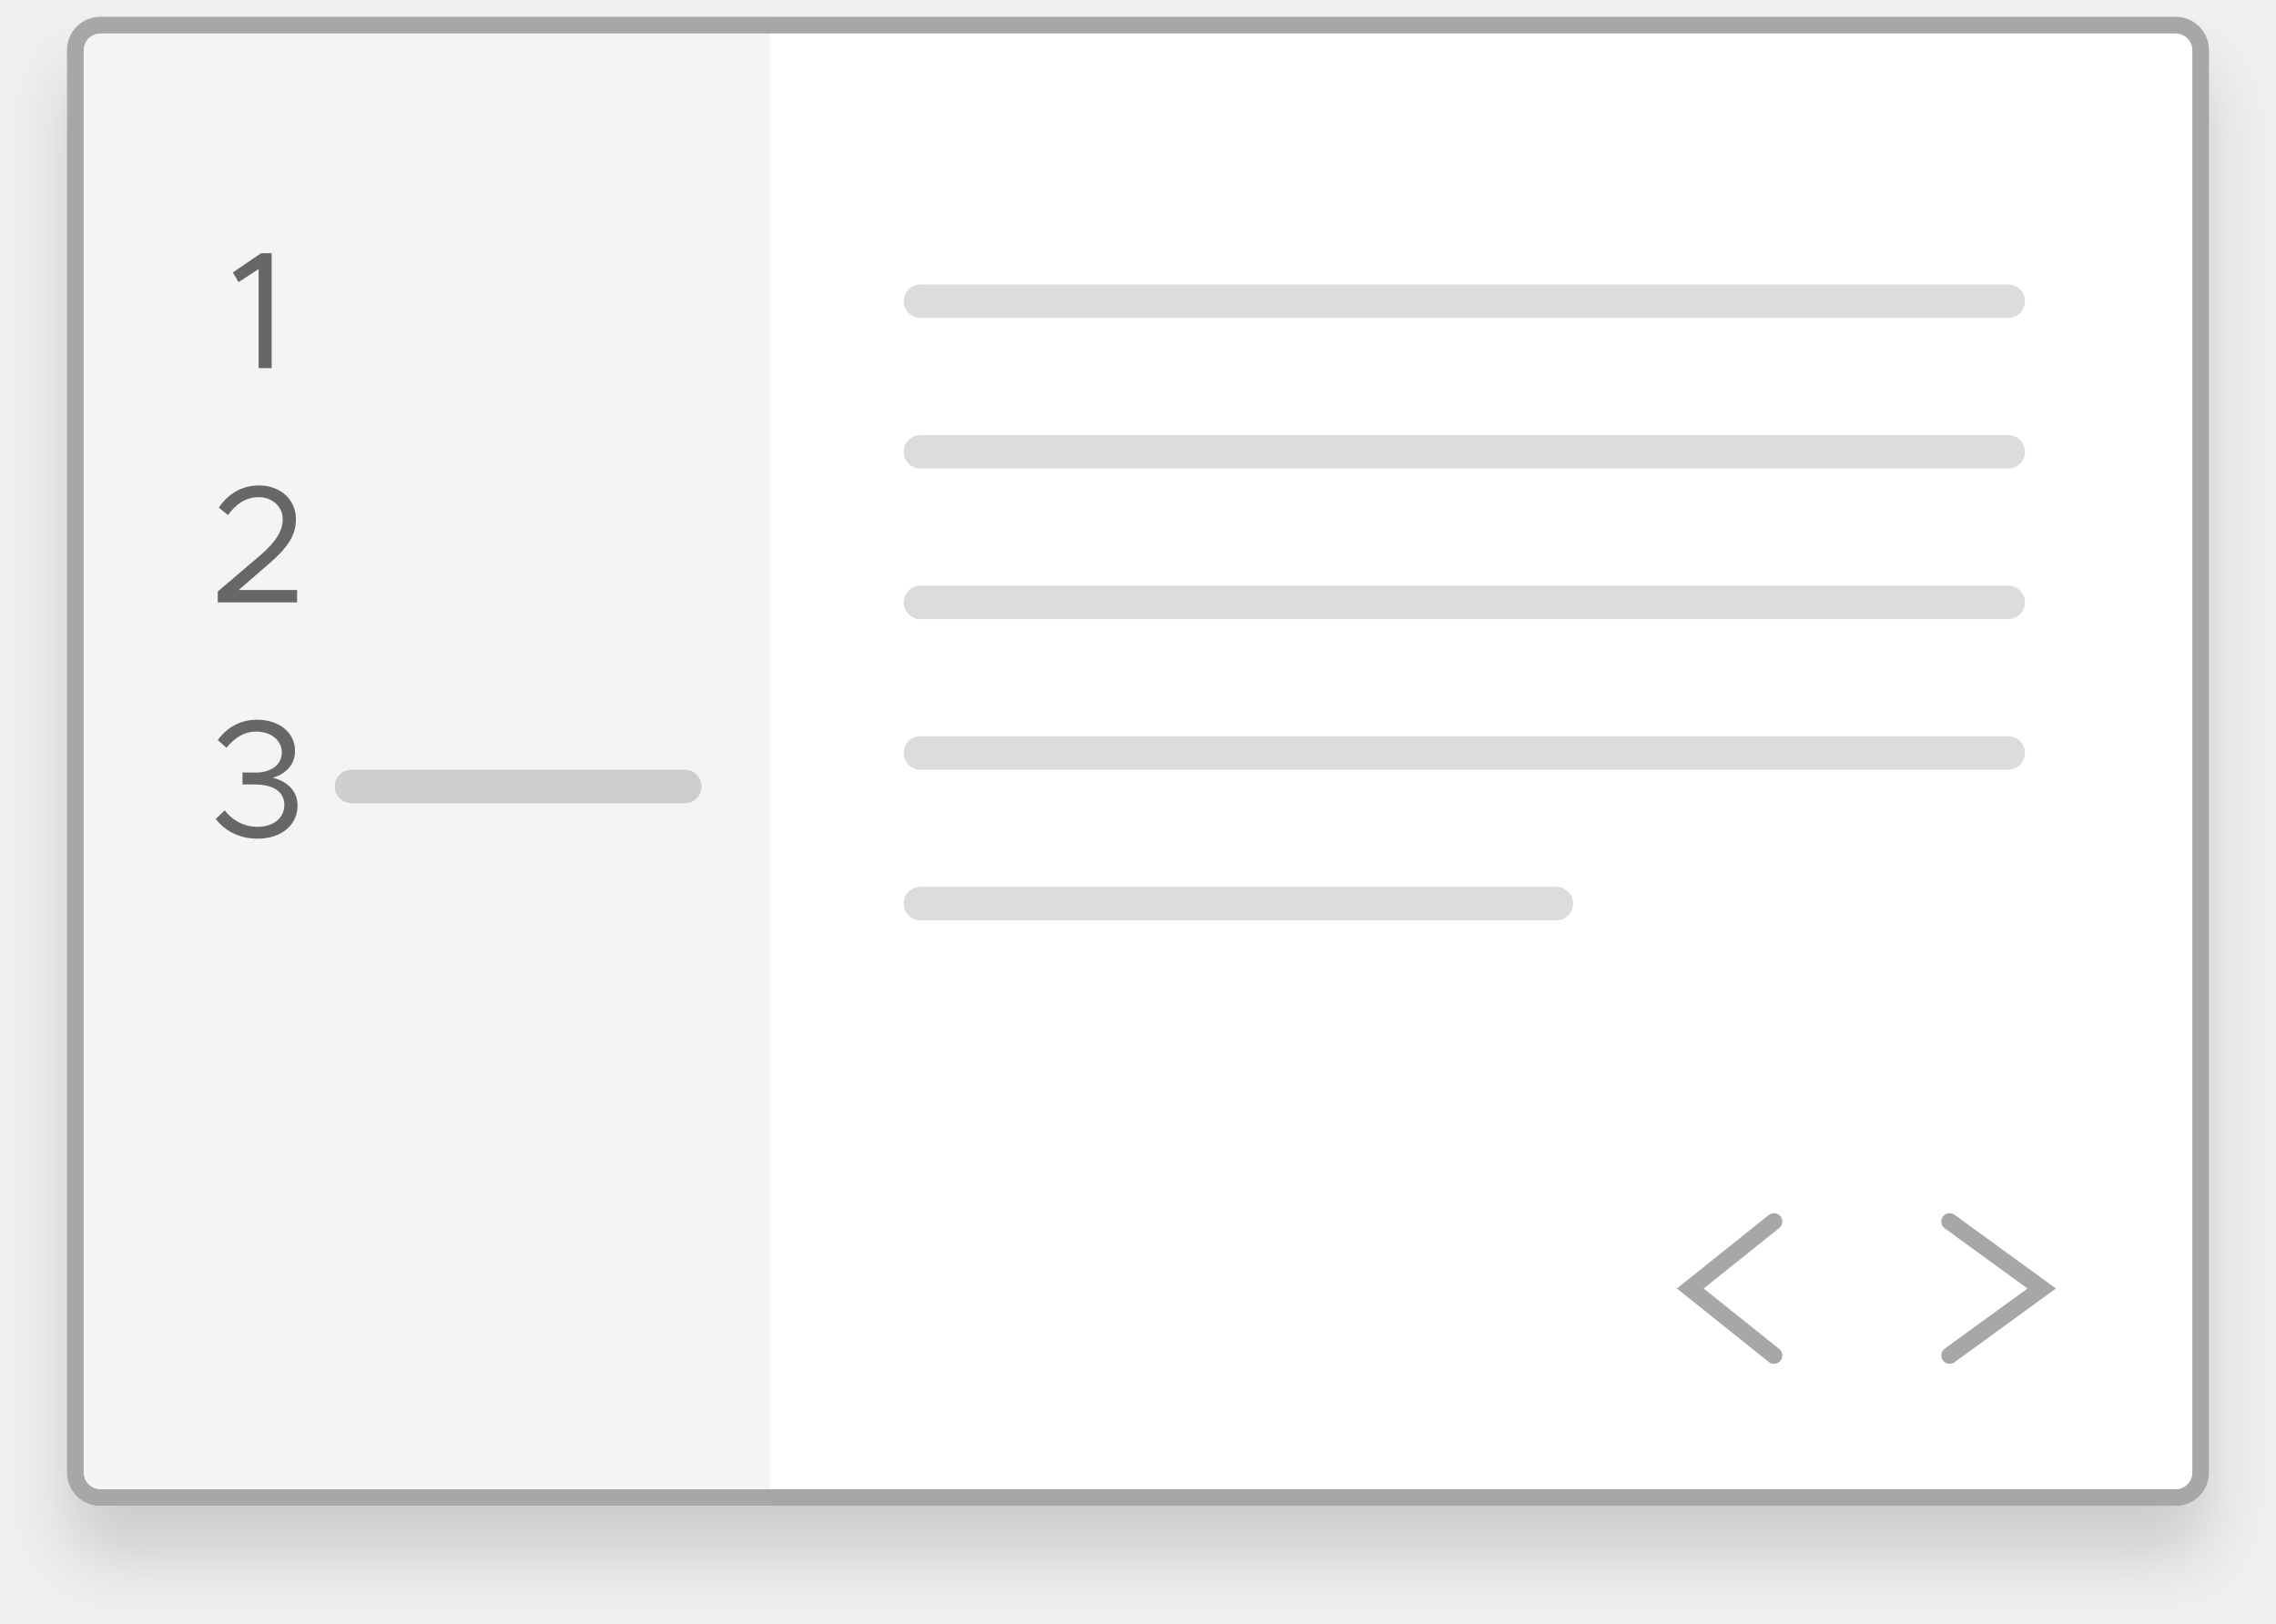
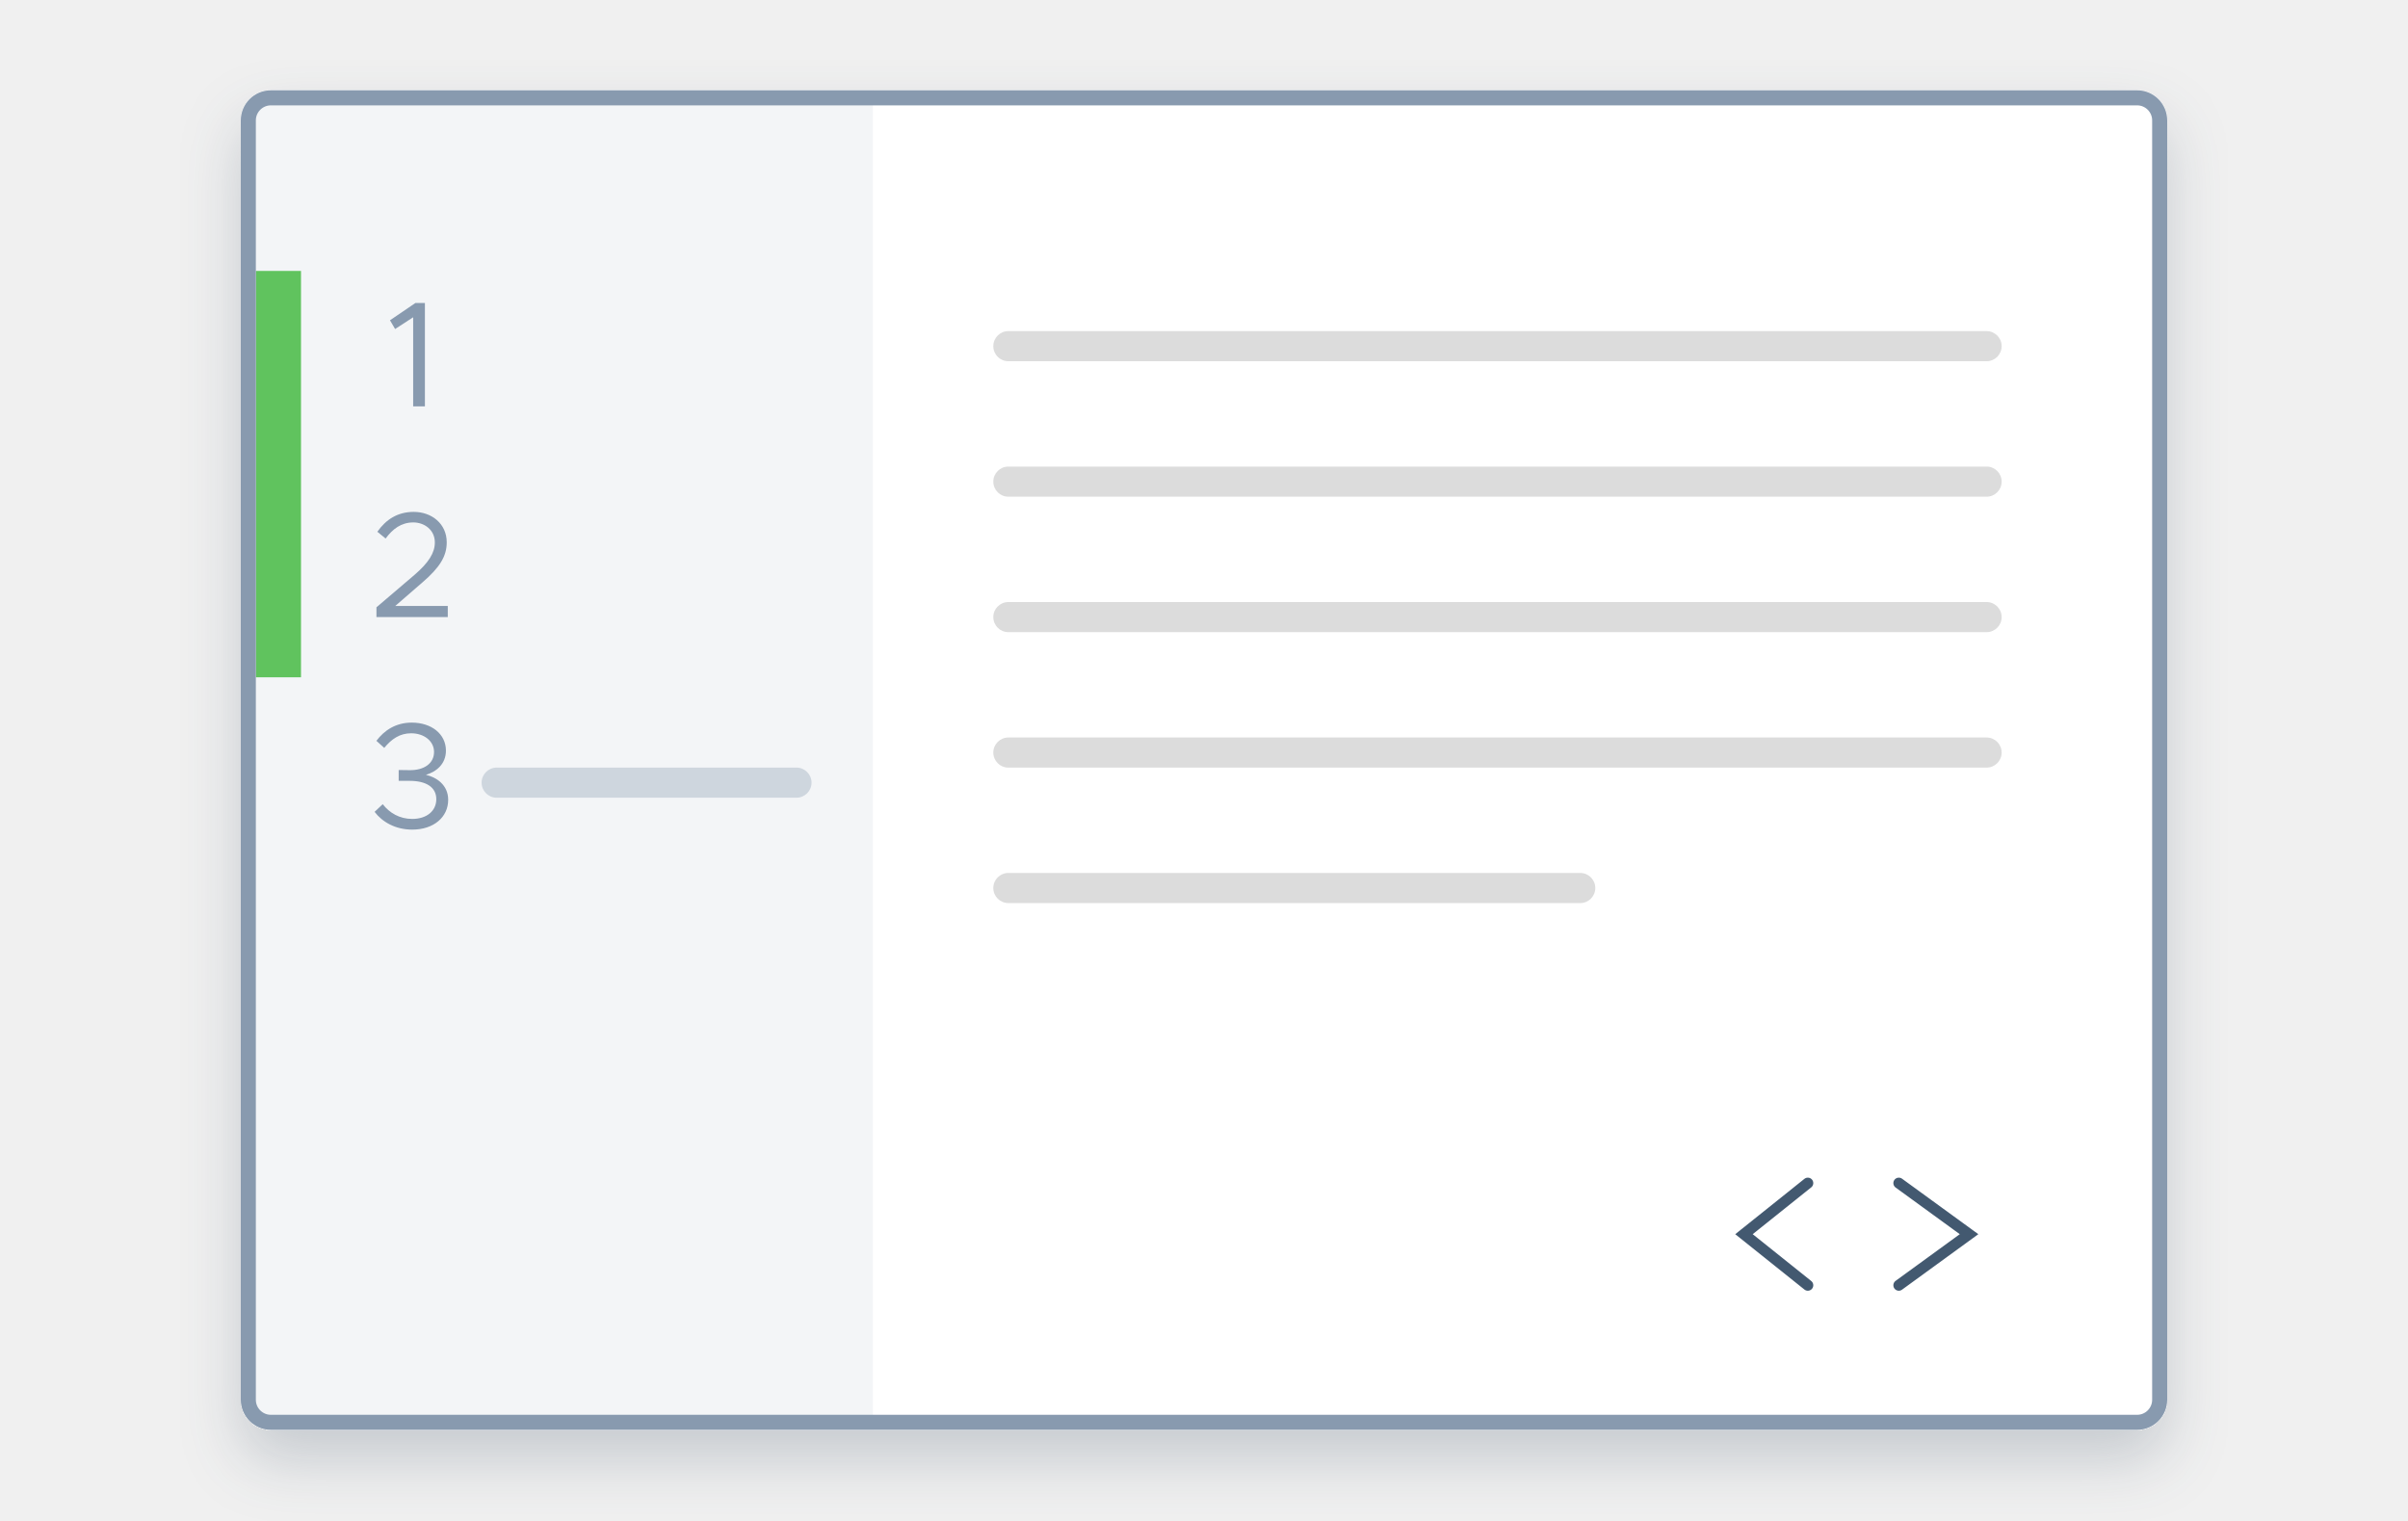
- <svg xmlns="http://www.w3.org/2000/svg" width="136" height="97" viewBox="0 0 136 97" fill="none">
-   <g filter="url(#filter0_d)">
-     <rect x="4" y="1" width="128" height="89" rx="2" fill="white" />
+ <svg xmlns="http://www.w3.org/2000/svg" width="160" height="101" fill="none">
+   <g filter="url(#wizard__a)">
+     <rect x="16" y="6" width="128" height="89" rx="2" fill="#fff" />
+     <path d="M126.167 78.606 130.834 82l-4.667 3.394m-6.046-6.788L115.878 82l4.243 3.394" stroke="#435970" stroke-width=".725" stroke-linecap="round" />
+     <path d="M16 8a2 2 0 0 1 2-2h40v89H18a2 2 0 0 1-2-2V8Z" fill="#F3F5F7" />
+     <rect opacity=".4" x="66" y="22" width="67" height="2" rx="1" fill="#A7A7A7" />
+     <rect opacity=".4" x="66" y="31" width="67" height="2" rx="1" fill="#A7A7A7" />
+     <rect opacity=".4" x="66" y="40" width="67" height="2" rx="1" fill="#A7A7A7" />
+     <rect opacity=".4" x="66" y="49" width="67" height="2" rx="1" fill="#A7A7A7" />
+     <rect opacity=".4" x="66" y="58" width="40" height="2" rx="1" fill="#A7A7A7" />
+     <path d="M27.453 27h.78v-6.87h-.63l-1.69 1.15.34.58 1.2-.78V27Zm-2.44 14h4.74v-.74h-3.49l1.8-1.56c1.16-1 1.62-1.74 1.62-2.67 0-1.23-1-2.02-2.19-2.02-1.08 0-1.85.51-2.42 1.32l.55.45c.47-.64 1.04-1.07 1.84-1.07.73 0 1.43.49 1.43 1.33 0 .68-.4 1.34-1.37 2.17l-2.51 2.14V41Zm2.377 14.12c1.43 0 2.39-.83 2.39-1.98 0-.99-.78-1.5-1.48-1.66.71-.21 1.33-.73 1.33-1.61 0-1.1-.96-1.86-2.27-1.86-1.07 0-1.83.52-2.35 1.21l.52.47c.49-.59 1.03-.97 1.79-.97.86 0 1.52.52 1.52 1.24 0 .78-.69 1.22-1.61 1.21l-.74-.01v.72h.73c1.08 0 1.77.41 1.77 1.22 0 .78-.64 1.31-1.6 1.31-.84 0-1.51-.4-1.96-.98l-.54.51c.5.66 1.37 1.18 2.5 1.18Z" fill="#889AAF" />
+     <rect opacity=".5" x="32" y="51" width="21.923" height="2" rx="1" fill="#A9B7C6" />
+     <path fill="#60C35E" d="M17 18h3v27h-3z" />
+     <rect x="16.5" y="6.5" width="127" height="88" rx="1.5" stroke="#889AAF" />
  </g>
-   <path d="M116.5 73L122 77L116.5 81" stroke="#A7A7A7" stroke-linecap="round" />
-   <path d="M106 73L101 77L106 81" stroke="#A7A7A7" stroke-linecap="round" />
-   <path d="M4 3C4 1.895 4.895 1 6 1H46V90H6C4.895 90 4 89.105 4 88V3Z" fill="#F4F4F4" />
-   <rect opacity="0.4" x="54" y="17" width="67" height="2" rx="1" fill="#A7A7A7" />
-   <rect opacity="0.4" x="54" y="26" width="67" height="2" rx="1" fill="#A7A7A7" />
-   <rect opacity="0.4" x="54" y="35" width="67" height="2" rx="1" fill="#A7A7A7" />
-   <rect opacity="0.4" x="54" y="44" width="67" height="2" rx="1" fill="#A7A7A7" />
-   <rect opacity="0.4" x="54" y="53" width="40" height="2" rx="1" fill="#A7A7A7" />
-   <path d="M15.453 22H16.233V15.13H15.603L13.913 16.28L14.253 16.86L15.453 16.08V22ZM13.013 36H17.753V35.26H14.263L16.063 33.7C17.223 32.7 17.683 31.96 17.683 31.03C17.683 29.8 16.683 29.01 15.493 29.01C14.413 29.01 13.643 29.52 13.073 30.33L13.623 30.78C14.093 30.14 14.663 29.71 15.463 29.71C16.193 29.71 16.893 30.2 16.893 31.04C16.893 31.72 16.493 32.38 15.523 33.21L13.013 35.35V36ZM15.39 50.12C16.82 50.12 17.78 49.29 17.78 48.14C17.78 47.15 17 46.64 16.3 46.48C17.01 46.27 17.63 45.75 17.63 44.87C17.63 43.77 16.67 43.01 15.36 43.01C14.29 43.01 13.53 43.53 13.01 44.22L13.53 44.69C14.02 44.1 14.56 43.72 15.32 43.72C16.18 43.72 16.84 44.24 16.84 44.96C16.84 45.74 16.15 46.18 15.23 46.17L14.49 46.16V46.88H15.22C16.3 46.88 16.99 47.29 16.99 48.1C16.99 48.88 16.35 49.41 15.39 49.41C14.55 49.41 13.88 49.01 13.43 48.43L12.89 48.94C13.39 49.6 14.26 50.12 15.39 50.12Z" fill="#676767" />
-   <rect opacity="0.5" x="20" y="46" width="21.923" height="2" rx="1" fill="#A7A7A7" />
-   <rect x="4.5" y="1.5" width="127" height="88" rx="1.5" stroke="#A7A7A7" />
  <defs>
-     <filter id="filter0_d" x="0" y="0" width="136" height="97" filterUnits="userSpaceOnUse" color-interpolation-filters="sRGB">
+     <filter id="wizard__a" x="12" y="4" width="136" height="97" filterUnits="userSpaceOnUse" color-interpolation-filters="sRGB">
      <feFlood flood-opacity="0" result="BackgroundImageFix" />
-       <feColorMatrix in="SourceAlpha" type="matrix" values="0 0 0 0 0 0 0 0 0 0 0 0 0 0 0 0 0 0 127 0" />
-       <feOffset dy="3" />
+       <feColorMatrix in="SourceAlpha" values="0 0 0 0 0 0 0 0 0 0 0 0 0 0 0 0 0 0 127 0" result="hardAlpha" />
+       <feOffset dy="2" />
      <feGaussianBlur stdDeviation="2" />
-       <feColorMatrix type="matrix" values="0 0 0 0 0 0 0 0 0 0 0 0 0 0 0 0 0 0 0.15 0" />
-       <feBlend mode="normal" in2="BackgroundImageFix" result="effect1_dropShadow" />
-       <feBlend mode="normal" in="SourceGraphic" in2="effect1_dropShadow" result="shape" />
+       <feComposite in2="hardAlpha" operator="out" />
+       <feColorMatrix values="0 0 0 0 0.133 0 0 0 0 0.216 0 0 0 0 0.31 0 0 0 0.2 0" />
+       <feBlend in2="BackgroundImageFix" result="effect1_dropShadow_1460_2253" />
+       <feBlend in="SourceGraphic" in2="effect1_dropShadow_1460_2253" result="shape" />
    </filter>
  </defs>
</svg>
